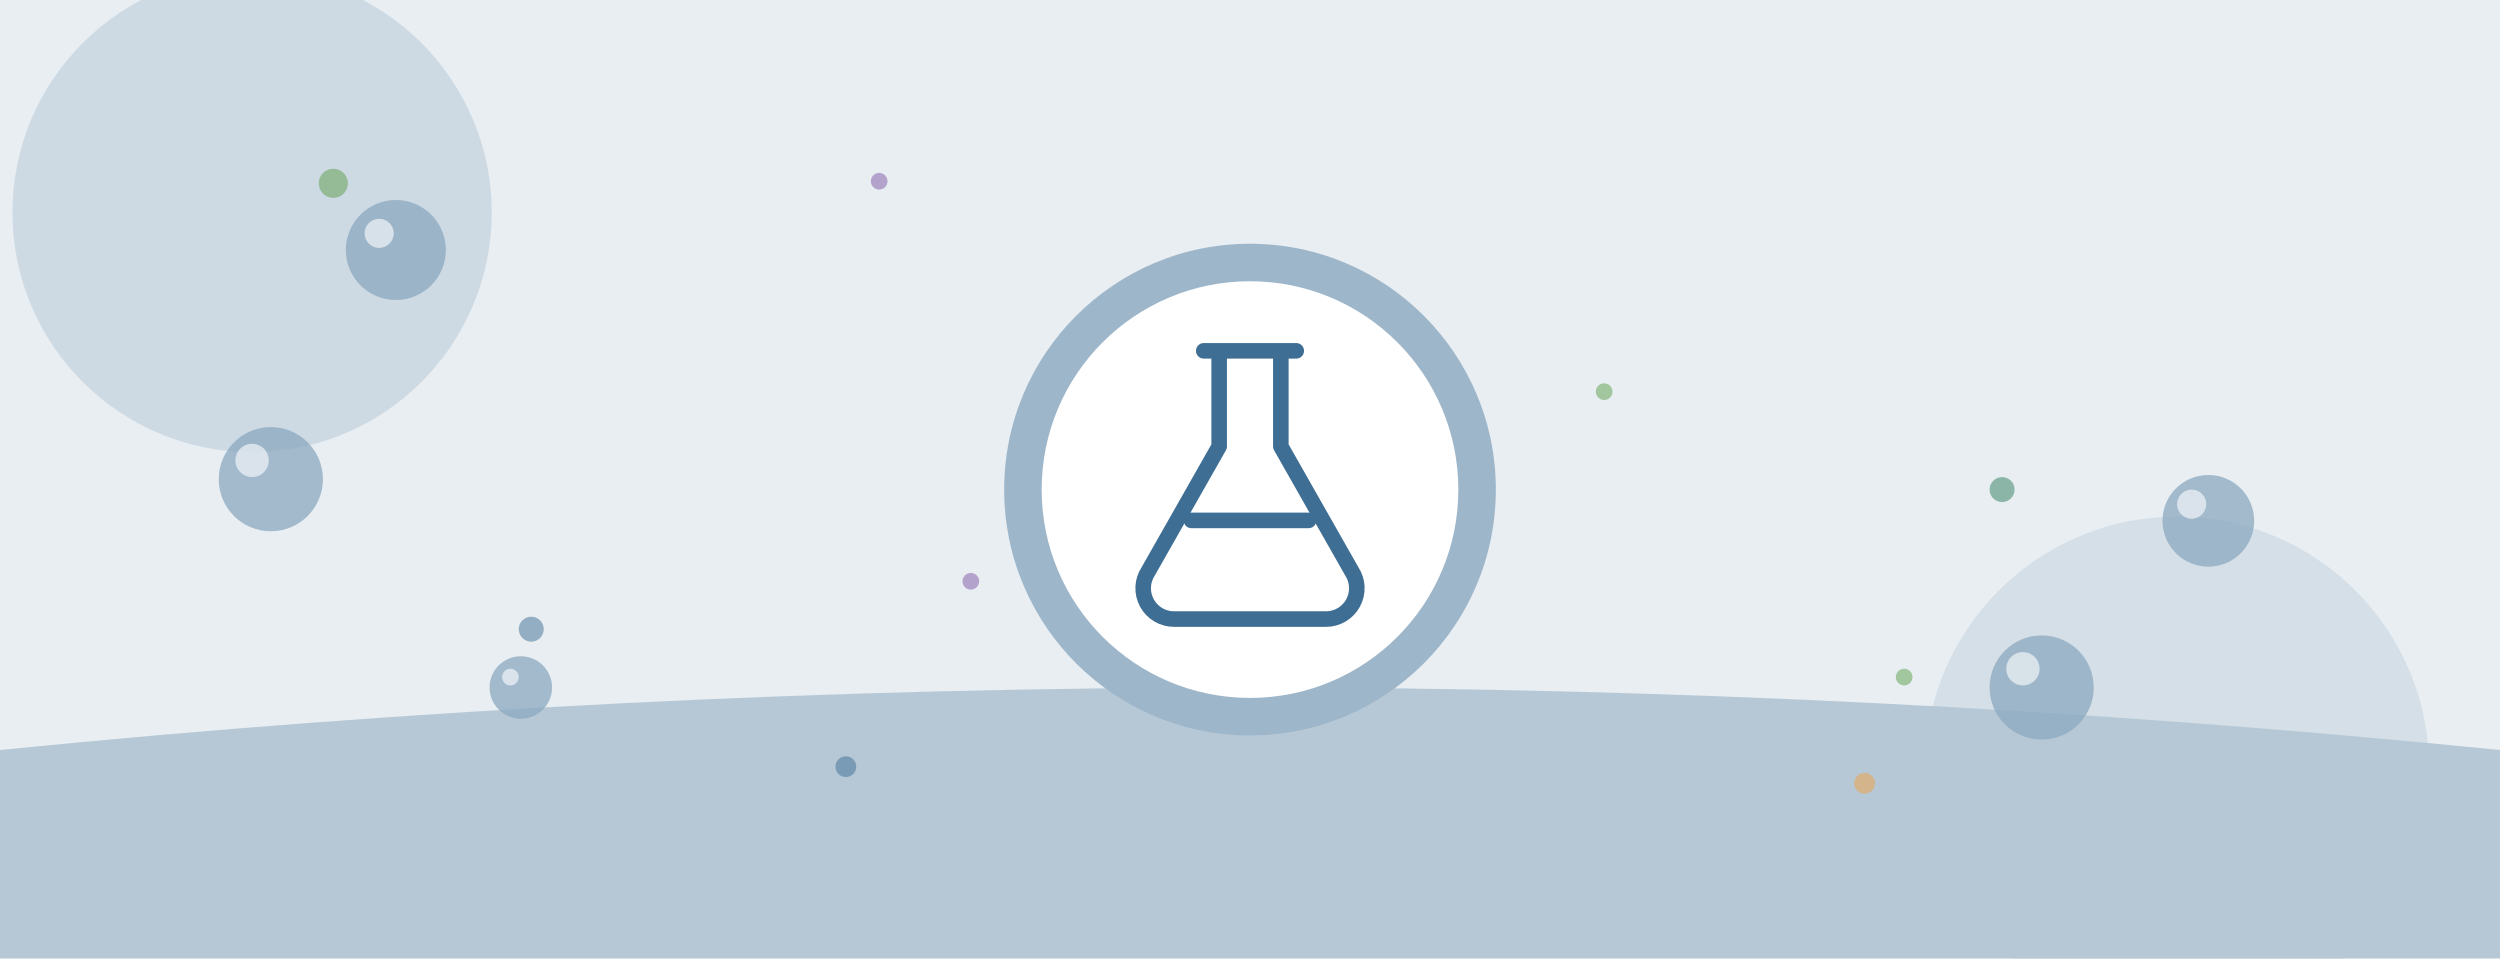
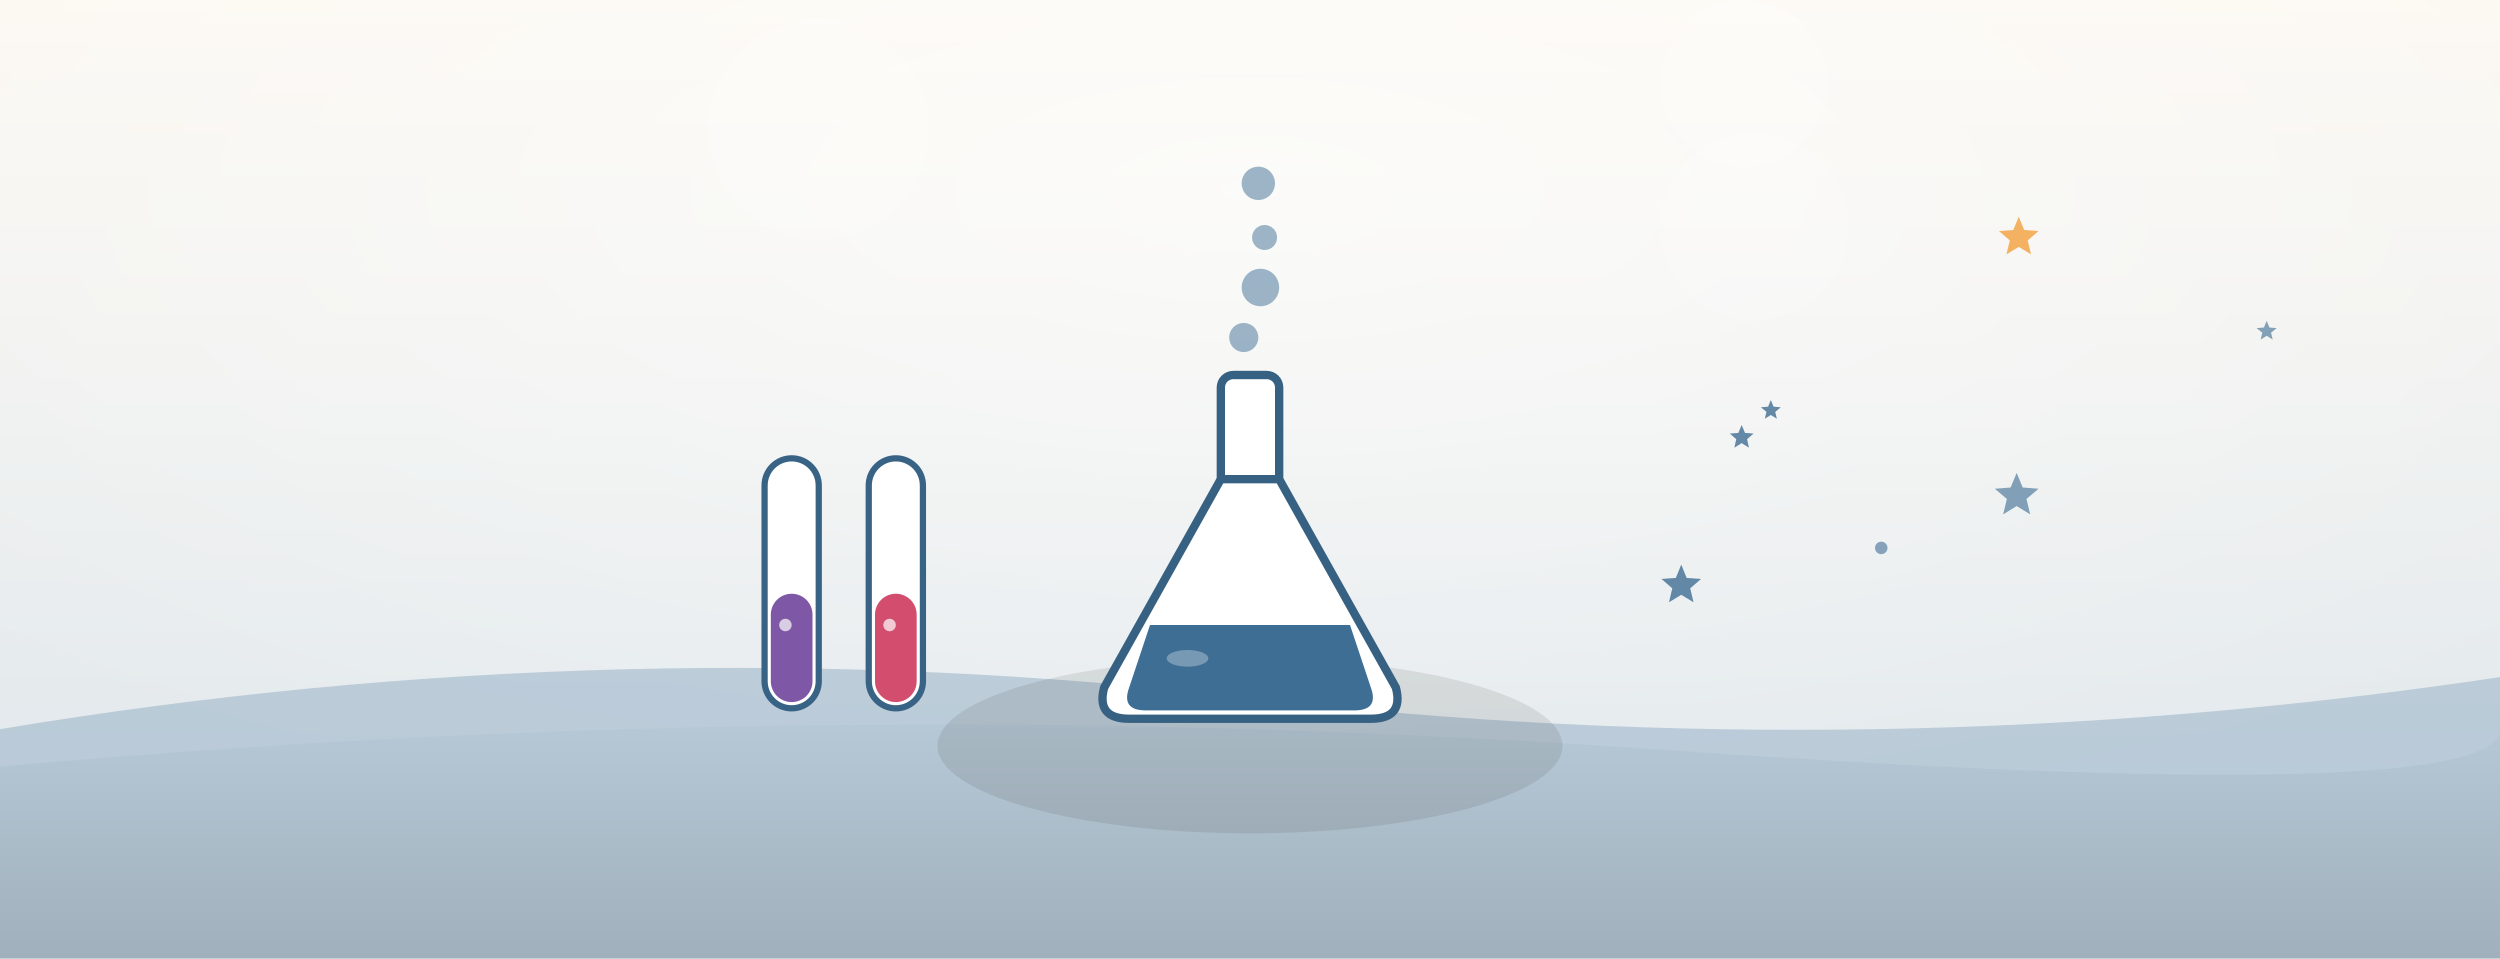
<svg xmlns="http://www.w3.org/2000/svg" viewBox="0 0 1200 460">
-   <rect width="1200" height="460" rx="0" fill="#e8eef2" />
-   <circle cx="121" cy="102" r="115" fill="#cdd9e3" />
-   <circle cx="1045" cy="369" r="121" fill="#d5dfe7" />
-   <path d="M0 460 L0 360 Q 600.0 300 1200 360 L1200 460 Z" fill="#b6c8d6" />
-   <circle cx="980" cy="330" r="25" fill="#8ba8bf" opacity=".75" />
-   <circle cx="971" cy="321" r="8" fill="#fff" opacity=".6" />
-   <circle cx="190" cy="120" r="24" fill="#8ba8bf" opacity=".75" />
-   <circle cx="182" cy="112" r="7" fill="#fff" opacity=".6" />
-   <circle cx="250" cy="330" r="15" fill="#8ba8bf" opacity=".75" />
-   <circle cx="245" cy="325" r="4" fill="#fff" opacity=".6" />
-   <circle cx="130" cy="230" r="25" fill="#8ba8bf" opacity=".75" />
-   <circle cx="121" cy="221" r="8" fill="#fff" opacity=".6" />
-   <circle cx="1060" cy="250" r="22" fill="#8ba8bf" opacity=".75" />
-   <circle cx="1052" cy="242" r="7" fill="#fff" opacity=".6" />
-   <circle cx="255" cy="302" r="6" fill="#3E6E94" opacity=".5" />
-   <circle cx="961" cy="235" r="6" fill="#2E7D5B" opacity=".5" />
-   <circle cx="422" cy="87" r="4" fill="#7E57A6" opacity=".5" />
-   <circle cx="466" cy="279" r="4" fill="#7E57A6" opacity=".5" />
-   <circle cx="635" cy="342" r="3" fill="#D24D6E" opacity=".5" />
-   <circle cx="895" cy="376" r="5" fill="#F2A03D" opacity=".5" />
-   <circle cx="406" cy="368" r="5" fill="#3E6E94" opacity=".5" />
-   <circle cx="160" cy="88" r="7" fill="#5B9E4A" opacity=".5" />
-   <circle cx="770" cy="188" r="4" fill="#5B9E4A" opacity=".5" />
-   <circle cx="914" cy="325" r="4" fill="#5B9E4A" opacity=".5" />
-   <circle cx="600" cy="235" r="118" fill="#9eb6ca" />
-   <circle cx="600" cy="235" r="100" fill="#fff" />
-   <g transform="translate(511.2 146.2) scale(7.4)" fill="none" stroke="#3E6E94" stroke-width="1.01" stroke-linecap="round" stroke-linejoin="round" color="#3E6E94">
-     <path d="M9 3h6M10 3v6.2L5.4 17.3A2 2 0 0 0 7.1 20.4h9.8a2 2 0 0 0 1.7-3.1L14 9.2V3" />
-     <path d="M8.2 14h7.6" />
-   </g>
+   <defs>
+     <linearGradient id="sky" x1="0" y1="0" x2="0" y2="1">
+       <stop offset="0" stop-color="#FCF8F1" />
+       <stop offset="1" stop-color="#dce5ec" />
+     </linearGradient>
+     <linearGradient id="grd" x1="0" y1="0" x2="0" y2="1">
+       <stop offset="0" stop-color="#b6c8d6" />
+       <stop offset="1" stop-color="#a0b0bc" />
+     </linearGradient>
+     <radialGradient id="glow" cx="0.5" cy="0.2" r="0.7">
+       <stop offset="0" stop-color="#ffffff" stop-opacity="0.6" />
+       <stop offset="1" stop-color="#ffffff" stop-opacity="0" />
+     </radialGradient>
+   </defs>
+   <rect width="1200" height="460" fill="url(#sky)" />
+   <rect width="1200" height="460" fill="url(#glow)" />
+   <circle cx="837" cy="40" r="40" fill="#ffffff" opacity="0.18" />
+   <circle cx="842" cy="109" r="45" fill="#ffffff" opacity="0.18" />
+   <circle cx="393" cy="62" r="53" fill="#ffffff" opacity="0.18" />
+   <path d="M0 350 Q300 300 600 335 T1200 325 L1200 460 L0 460 Z" fill="#9eb6ca" opacity=".6" />
+   <path d="M0 368 Q400 332 800 360 T1200 350 L1200 460 L0 460 Z" fill="url(#grd)" />
+   <ellipse cx="600" cy="358" rx="150" ry="42" fill="#1b1a18" opacity="0.10" />
+   <rect x="367" y="220" width="26" height="120" rx="13" fill="#ffffff" stroke="#386385" stroke-width="3" />
+   <rect x="370" y="285" width="20" height="52" rx="10" fill="#7E57A6" />
+   <circle cx="377" cy="300" r="3" fill="#ffffff" opacity=".7" />
+   <rect x="417" y="220" width="26" height="120" rx="13" fill="#ffffff" stroke="#386385" stroke-width="3" />
+   <rect x="420" y="285" width="20" height="52" rx="10" fill="#D24D6E" />
+   <circle cx="427" cy="300" r="3" fill="#ffffff" opacity=".7" />
+   <rect x="586" y="180" width="28" height="55" rx="6" fill="#ffffff" stroke="#376182" stroke-width="4" />
+   <path d="M586 230 L530 330 Q526 345 542 345 L658 345 Q674 345 670 330 L614 230 Z" fill="#ffffff" stroke="#376182" stroke-width="4" />
+   <path d="M552 300 L542 330 Q538 341 550 341 L650 341 Q662 341 658 330 L648 300 Z" fill="#3E6E94" />
+   <ellipse cx="570" cy="316" rx="10" ry="4" fill="#ffffff" opacity=".3" />
+   <circle cx="597" cy="162" r="7" fill="#3E6E94" opacity="0.5" />
+   <circle cx="605" cy="138" r="9" fill="#3E6E94" opacity="0.5" />
+   <circle cx="607" cy="114" r="6" fill="#3E6E94" opacity="0.5" />
+   <circle cx="604" cy="88" r="8" fill="#3E6E94" opacity="0.5" />
+   <polygon points="850.0,192.0 851.3,195.2 854.8,195.5 852.1,197.7 852.9,201.0 850.0,199.2 847.1,201.0 847.9,197.7 845.2,195.5 848.7,195.2" fill="#3E6E94" opacity="0.8" />
+   <polygon points="969.0,104.0 971.6,110.4 978.5,110.9 973.3,115.4 974.9,122.1 969.0,118.5 963.1,122.1 964.7,115.4 959.5,110.9 966.4,110.4" fill="#F2A03D" opacity="0.8" />
+   <polygon points="807.0,271.0 809.6,277.4 816.5,277.9 811.3,282.4 812.9,289.1 807.0,285.5 801.1,289.1 802.7,282.4 797.5,277.9 804.4,277.4" fill="#3E6E94" opacity="0.8" />
+   <polygon points="836.0,204.0 837.6,207.8 841.7,208.1 838.6,210.8 839.5,214.9 836.0,212.7 832.5,214.9 833.4,210.8 830.3,208.1 834.4,207.8" fill="#3E6E94" opacity="0.8" />
+   <circle cx="903" cy="263" r="3" fill="#3E6E94" opacity="0.6" />
+   <polygon points="968.0,227.0 970.9,234.0 978.5,234.6 972.7,239.5 974.5,246.9 968.0,242.9 961.5,246.9 963.3,239.5 957.5,234.6 965.1,234.0" fill="#658ba9" opacity="0.8" />
+   <polygon points="1088.0,154.0 1089.3,157.2 1092.8,157.5 1090.1,159.7 1090.9,163.0 1088.0,161.2 1085.1,163.0 1085.9,159.7 1083.2,157.5 1086.7,157.2" fill="#658ba9" opacity="0.8" />
</svg>
